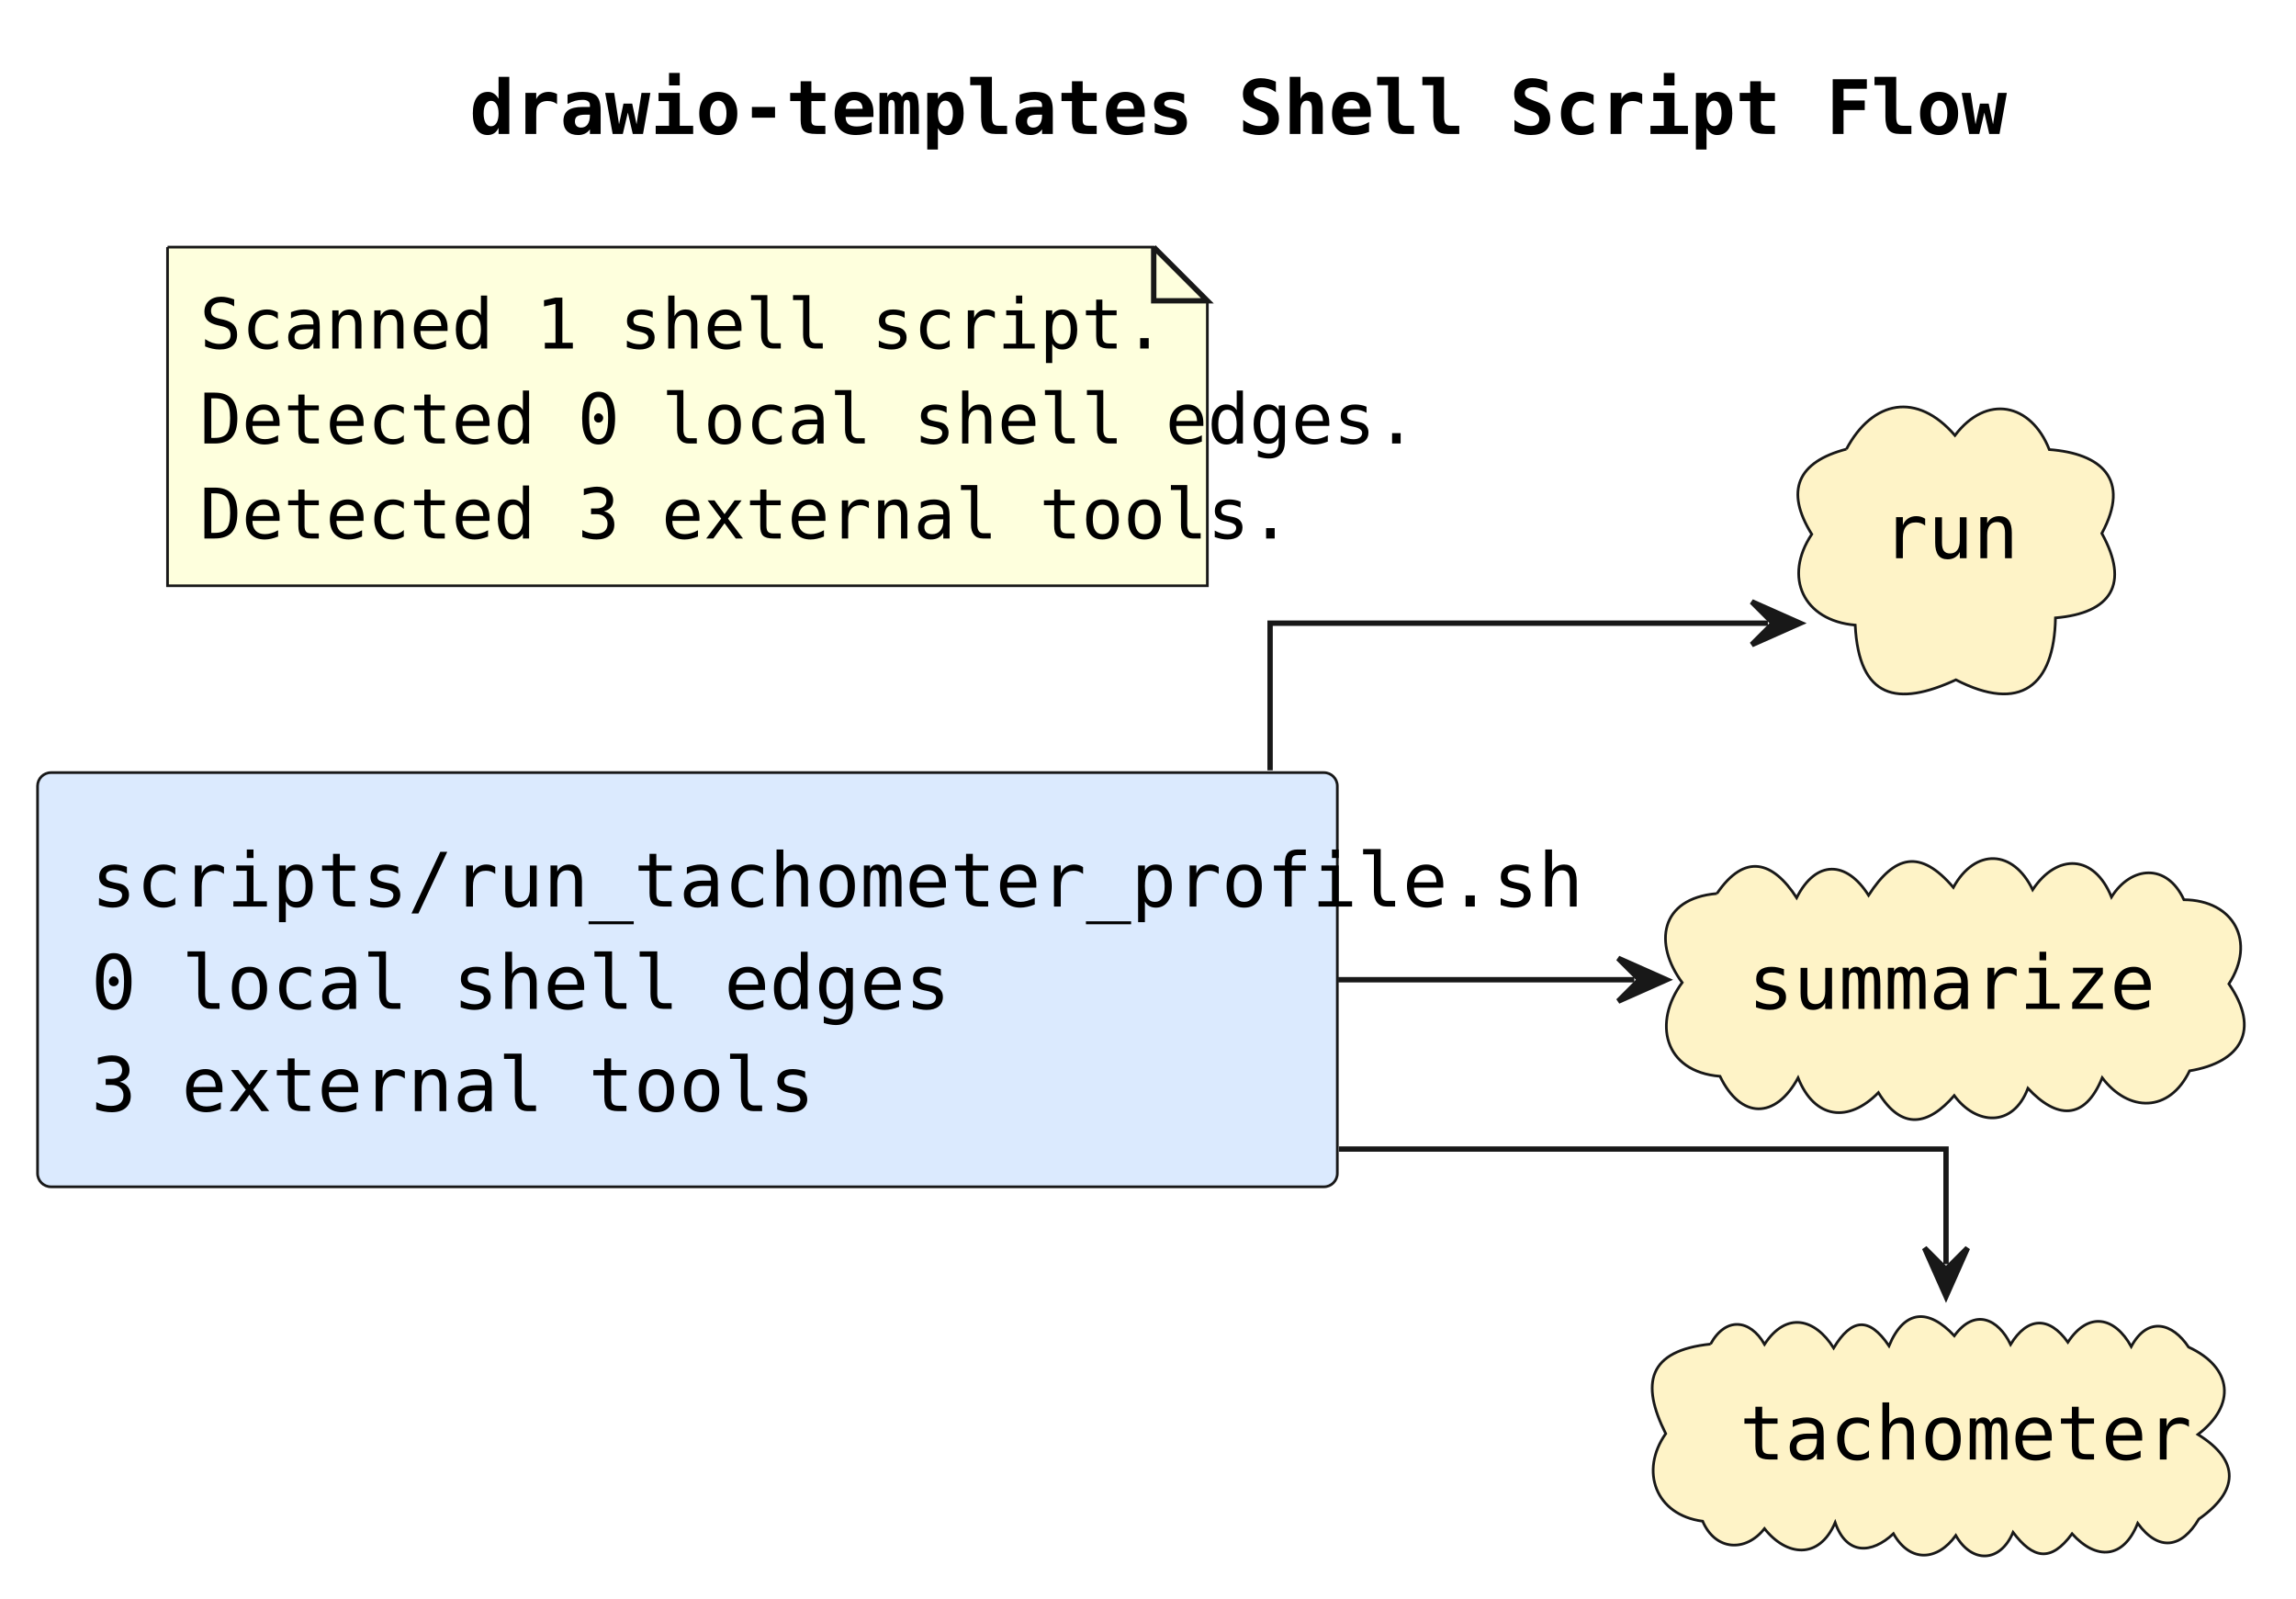
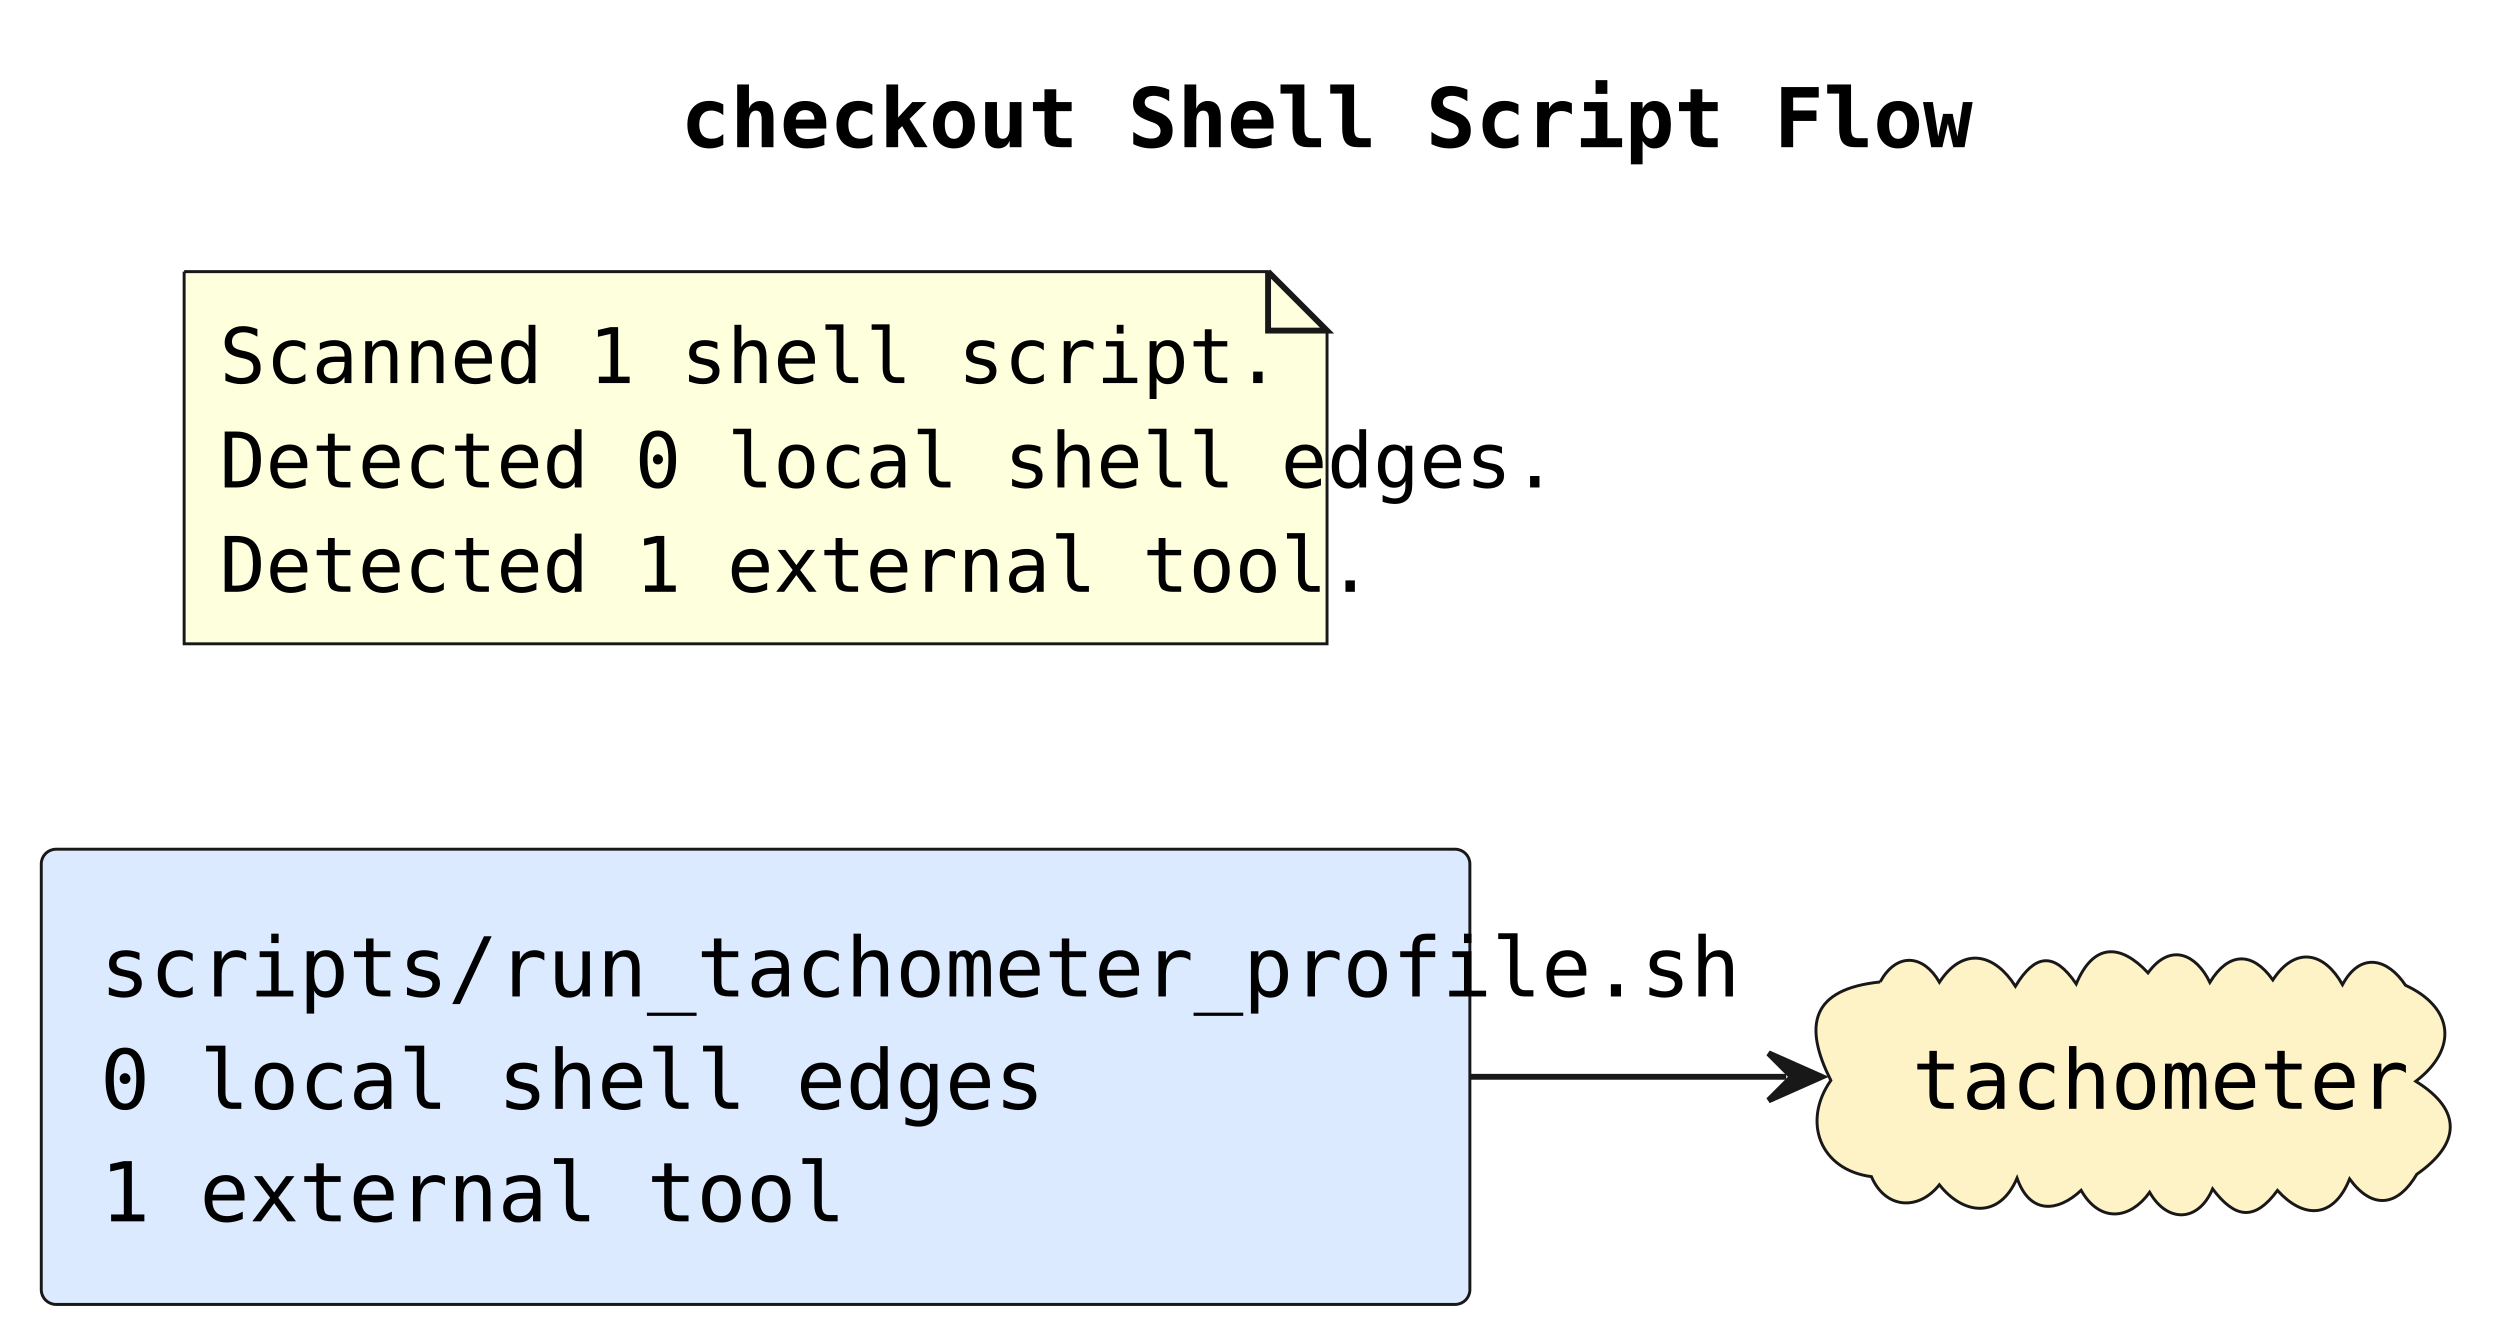
- <svg xmlns="http://www.w3.org/2000/svg" contentStyleType="text/css" data-diagram-type="DESCRIPTION" height="298px" preserveAspectRatio="none" style="width:428px;height:298px;background:#FFFFFF;" version="1.1" viewBox="0 0 428 298" width="428px" zoomAndPan="magnify">
+ <svg xmlns="http://www.w3.org/2000/svg" contentStyleType="text/css" data-diagram-type="DESCRIPTION" height="227px" preserveAspectRatio="none" style="width:424px;height:227px;background:#FFFFFF;" version="1.1" viewBox="0 0 424 227" width="424px" zoomAndPan="magnify">
  <defs />
  <g>
    <g class="title" data-source-line="1">
-       <text fill="#000000" font-family="Monospace" font-size="14" font-weight="bold" lengthAdjust="spacing" textLength="239.368" x="87.533" y="24.966">drawio-templates Shell Script Flow</text>
+       <text fill="#000000" font-family="Monospace" font-size="14" font-weight="bold" lengthAdjust="spacing" textLength="179.896" x="115.422" y="24.966">checkout Shell Script Flow</text>
    </g>
    <g class="entity" data-qualified-name="shell_scripts_run_tachometer_profile_sh" data-source-line="7" id="ent0002">
-       <rect fill="#DBEAFE" height="77.204" rx="2.5" ry="2.5" style="stroke:#181818;stroke-width:0.5;" width="242.291" x="7" y="144.018" />
-       <text fill="#000000" font-family="Monospace" font-size="14" lengthAdjust="spacing" textLength="222.291" x="17" y="168.984">scripts/run_tachometer_profile.sh</text>
-       <text fill="#000000" font-family="Monospace" font-size="14" lengthAdjust="spacing" textLength="119.391" x="17" y="188.052">0 local shell edges</text>
-       <text fill="#000000" font-family="Monospace" font-size="14" lengthAdjust="spacing" textLength="101.752" x="17" y="207.12">3 external tools</text>
+       <rect fill="#DBEAFE" height="77.204" rx="2.5" ry="2.5" style="stroke:#181818;stroke-width:0.5;" width="242.291" x="7" y="144.028" />
+       <text fill="#000000" font-family="Monospace" font-size="14" lengthAdjust="spacing" textLength="222.291" x="17" y="168.994">scripts/run_tachometer_profile.sh</text>
+       <text fill="#000000" font-family="Monospace" font-size="14" lengthAdjust="spacing" textLength="119.391" x="17" y="188.062">0 local shell edges</text>
+       <text fill="#000000" font-family="Monospace" font-size="14" lengthAdjust="spacing" textLength="95.046" x="17" y="207.13">1 external tool</text>
    </g>
-     <g class="entity" data-qualified-name="tool_run" data-source-line="8" id="ent0003">
-       <path d="M344.19,83.721 C349.062,74.579 357.365,72.98 364.425,81.164 C370.289,73.4 378.613,75.138 382.013,83.802 C391.602,84.511 397.292,89.264 391.804,99.424 C397.038,108.87 393.536,114.29 383.163,115.173 C382.925,127.897 376.593,132.892 364.6,126.721 C353.693,131.754 346.531,130.268 345.83,116.52 C336.169,115.686 332.381,107.594 337.734,99.583 C332.678,91.456 335.095,86.088 344.19,83.721" fill="#FEF3C7" style="stroke:#181818;stroke-width:0.5;" />
-       <text fill="#000000" font-family="Monospace" font-size="14" lengthAdjust="spacing" textLength="23.086" x="350.98" y="104.054">run</text>
+     <g class="entity" data-qualified-name="tool_tachometer" data-source-line="8" id="ent0003">
+       <path d="M318.867,166.541 C321.641,161.467 326.196,161.827 328.927,166.584 C333.008,160.359 338.356,161.785 341.813,167.271 C345.13,161.784 348.386,161.358 352.128,166.874 C355.019,159.97 359.572,159.931 364.306,164.999 C368.121,159.761 372.512,161.861 374.793,166.61 C377.926,161.481 381.955,161.266 385.476,166.197 C389.317,160.356 394.221,161.478 397.288,167.002 C400.356,161.299 404.997,162.598 407.972,167.1 C416.201,170.911 416.882,177.925 409.72,183.387 C417.74,188.351 417.221,194.032 409.888,199.16 C406.706,204.562 402.419,205.303 398.491,199.95 C395.833,206.615 390.772,206.874 386.258,201.9 C382.293,207.284 378.975,206.548 375.257,201.635 C372.849,207.322 367.585,207.465 364.582,202.217 C361.173,206.953 356.075,207.37 352.959,201.883 C348.935,205.662 344.225,205.942 342.093,199.809 C339.093,206.828 332.956,206.067 328.917,200.936 C325.373,205.414 319.747,205.05 317.395,199.559 C308.588,198.41 305.632,190.164 310.509,183.241 C305.792,173.838 307.212,167.749 318.867,166.541" fill="#FEF3C7" style="stroke:#181818;stroke-width:0.5;" />
+       <text fill="#000000" font-family="Monospace" font-size="14" lengthAdjust="spacing" textLength="76.468" x="324.29" y="188.054">tachometer</text>
    </g>
-     <g class="entity" data-qualified-name="tool_summarize" data-source-line="9" id="ent0004">
-       <path d="M320.056,166.558 C325.25,158.938 330.488,160.512 334.915,167.346 C338.532,160.195 344.239,160.429 348.32,166.889 C353.154,159.425 357.921,158.155 364.126,165.417 C368.187,158.05 375.286,158.316 378.911,165.851 C383.495,158.991 390.387,159.268 393.602,167.209 C397.239,161.395 403.939,160.832 407.102,167.713 C416.469,167.784 420.579,175.601 415.489,183.401 C421.434,192.014 417.761,198.017 408.166,199.609 C404.384,207.46 396.795,207.368 391.876,200.902 C388.57,209.019 383.288,208.51 378.029,202.867 C375.237,210.247 368.354,209.734 364.295,204.216 C359.466,209.793 354.495,210.772 350.158,203.668 C344.6,209.336 338.279,208.645 335.182,200.917 C330.992,208.636 324.502,208.676 320.628,200.625 C310.068,199.77 308.135,190.468 313.577,183.155 C308.263,175.971 309.329,167.48 320.056,166.558" fill="#FEF3C7" style="stroke:#181818;stroke-width:0.5;" />
-       <text fill="#000000" font-family="Monospace" font-size="14" lengthAdjust="spacing" textLength="73.262" x="325.89" y="188.054">summarize</text>
-     </g>
-     <g class="entity" data-qualified-name="tool_tachometer" data-source-line="10" id="ent0005">
-       <path d="M318.867,250.541 C321.641,245.467 326.196,245.827 328.927,250.584 C333.008,244.359 338.356,245.785 341.813,251.271 C345.13,245.784 348.386,245.358 352.128,250.874 C355.019,243.97 359.572,243.931 364.306,248.999 C368.121,243.761 372.512,245.861 374.793,250.61 C377.926,245.481 381.955,245.266 385.476,250.197 C389.317,244.356 394.221,245.478 397.288,251.002 C400.356,245.299 404.997,246.598 407.972,251.1 C416.201,254.911 416.882,261.925 409.72,267.387 C417.74,272.351 417.221,278.032 409.888,283.16 C406.706,288.562 402.419,289.303 398.491,283.95 C395.833,290.615 390.772,290.874 386.258,285.9 C382.293,291.284 378.975,290.548 375.257,285.635 C372.849,291.322 367.585,291.465 364.582,286.217 C361.173,290.953 356.075,291.37 352.959,285.883 C348.935,289.662 344.225,289.942 342.093,283.809 C339.093,290.828 332.956,290.067 328.917,284.936 C325.373,289.414 319.747,289.05 317.395,283.559 C308.588,282.41 305.632,274.164 310.509,267.241 C305.792,257.838 307.212,251.749 318.867,250.541" fill="#FEF3C7" style="stroke:#181818;stroke-width:0.5;" />
-       <text fill="#000000" font-family="Monospace" font-size="14" lengthAdjust="spacing" textLength="76.468" x="324.29" y="272.054">tachometer</text>
-     </g>
-     <g class="entity" data-qualified-name="shellGraphSummary" data-source-line="15" id="ent0009">
+     <g class="entity" data-qualified-name="shellGraphSummary" data-source-line="11" id="ent0005">
      <path d="M31.23,46.068 L31.23,109.186 L225.065,109.186 L225.065,56.068 L215.065,46.068 L31.23,46.068" fill="#FEFFDD" style="stroke:#181818;stroke-width:0.5;" />
      <path d="M215.065,46.068 L215.065,56.068 L225.065,56.068 L215.065,46.068" fill="#FEFFDD" style="stroke:#181818;stroke-width:1;" />
      <text fill="#000000" font-family="Monospace" font-size="13" lengthAdjust="spacing" textLength="135.304" x="37.23" y="64.965">Scanned 1 shell script.</text>
      <text fill="#000000" font-family="Monospace" font-size="13" lengthAdjust="spacing" textLength="172.835" x="37.23" y="82.671">Detected 0 local shell edges.</text>
-       <text fill="#000000" font-family="Monospace" font-size="13" lengthAdjust="spacing" textLength="156.455" x="37.23" y="100.377">Detected 3 external tools.</text>
+       <text fill="#000000" font-family="Monospace" font-size="13" lengthAdjust="spacing" textLength="150.228" x="37.23" y="100.377">Detected 1 external tool.</text>
    </g>
-     <g class="link" data-entity-1="ent0002" data-entity-2="ent0003" data-link-type="dependency" data-source-line="11" id="lnk6">
-       <path d="M236.76,143.588 C236.76,129.118 236.76,116.168 236.76,116.168 C236.76,116.168 292.59,116.168 329.55,116.168" fill="none" id="shell_scripts_run_tachometer_profile_sh-to-tool_run" style="stroke:#181818;stroke-width:1;" />
-       <polygon fill="#181818" points="335.55,116.168,326.55,112.168,330.55,116.168,326.55,120.168,335.55,116.168" style="stroke:#181818;stroke-width:1;" />
-     </g>
-     <g class="link" data-entity-1="ent0002" data-entity-2="ent0004" data-link-type="dependency" data-source-line="12" id="lnk7">
-       <path d="M249.45,182.628 C271.01,182.628 286.38,182.628 304.65,182.628" fill="none" id="shell_scripts_run_tachometer_profile_sh-to-tool_summarize" style="stroke:#181818;stroke-width:1;" />
-       <polygon fill="#181818" points="310.65,182.628,301.65,178.628,305.65,182.628,301.65,186.628,310.65,182.628" style="stroke:#181818;stroke-width:1;" />
-     </g>
-     <g class="link" data-entity-1="ent0002" data-entity-2="ent0005" data-link-type="dependency" data-source-line="13" id="lnk8">
-       <path d="M249.58,214.188 C306.82,214.188 362.76,214.188 362.76,214.188 C362.76,214.188 362.76,222.128 362.76,235.638" fill="none" id="shell_scripts_run_tachometer_profile_sh-to-tool_tachometer" style="stroke:#181818;stroke-width:1;" />
-       <polygon fill="#181818" points="362.76,241.638,366.76,232.638,362.76,236.638,358.76,232.638,362.76,241.638" style="stroke:#181818;stroke-width:1;" />
+     <g class="link" data-entity-1="ent0002" data-entity-2="ent0003" data-link-type="dependency" data-source-line="9" id="lnk4">
+       <path d="M249.45,182.628 C270.34,182.628 285.06,182.628 302.94,182.628" fill="none" id="shell_scripts_run_tachometer_profile_sh-to-tool_tachometer" style="stroke:#181818;stroke-width:1;" />
+       <polygon fill="#181818" points="308.94,182.628,299.94,178.628,303.94,182.628,299.94,186.628,308.94,182.628" style="stroke:#181818;stroke-width:1;" />
    </g>
  </g>
</svg>
